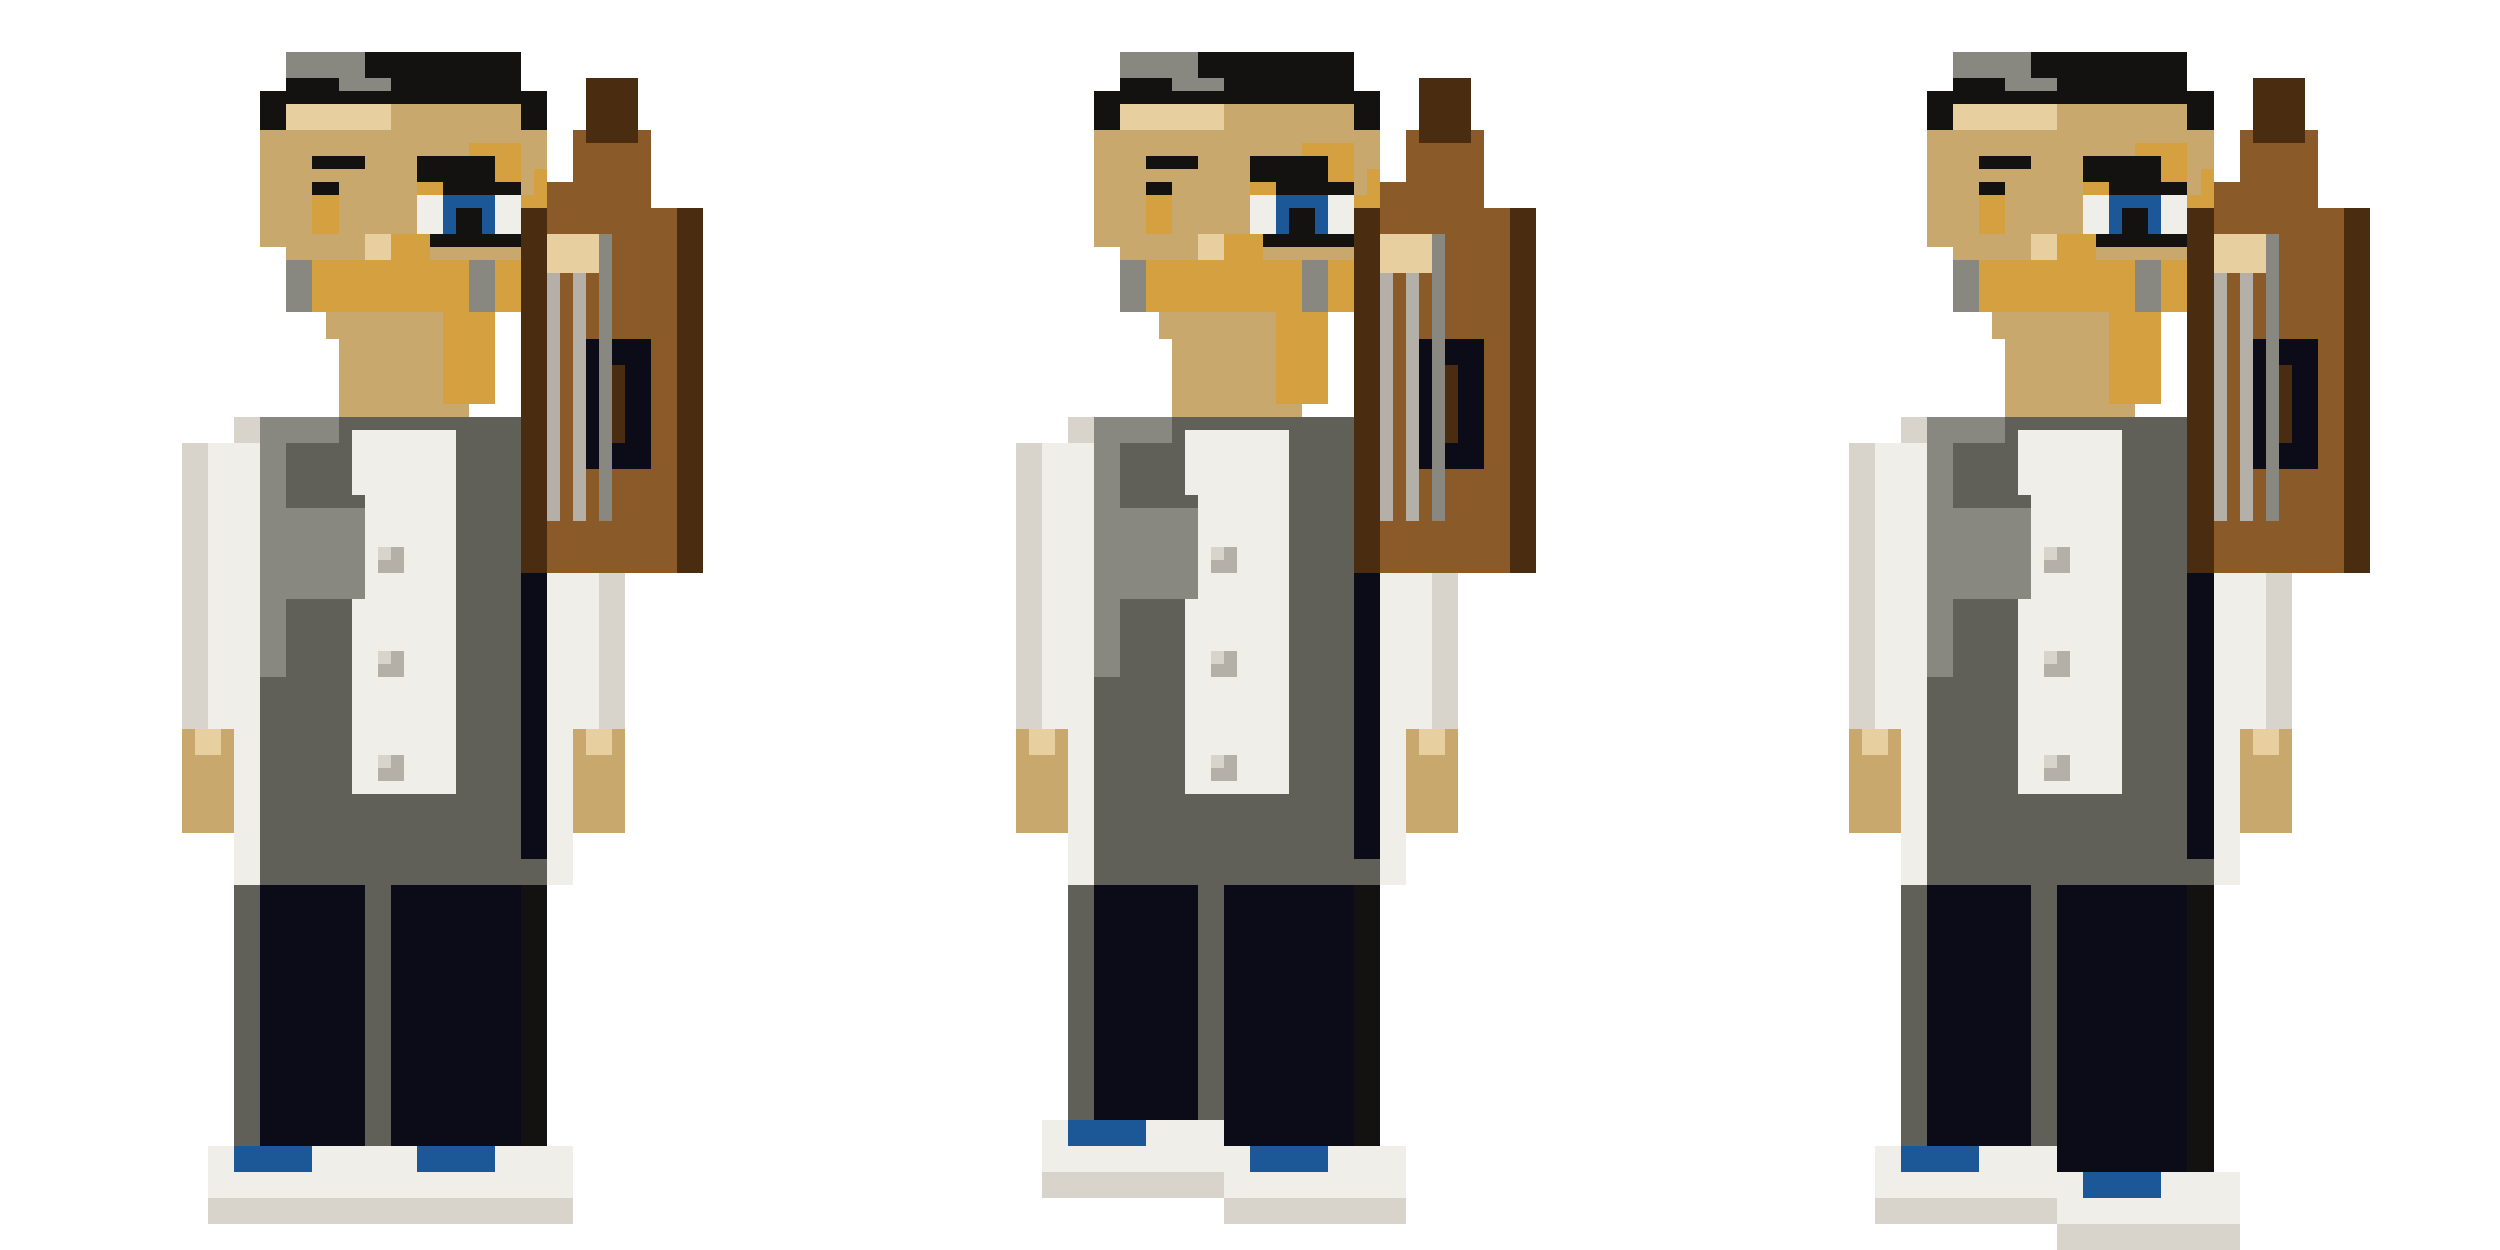
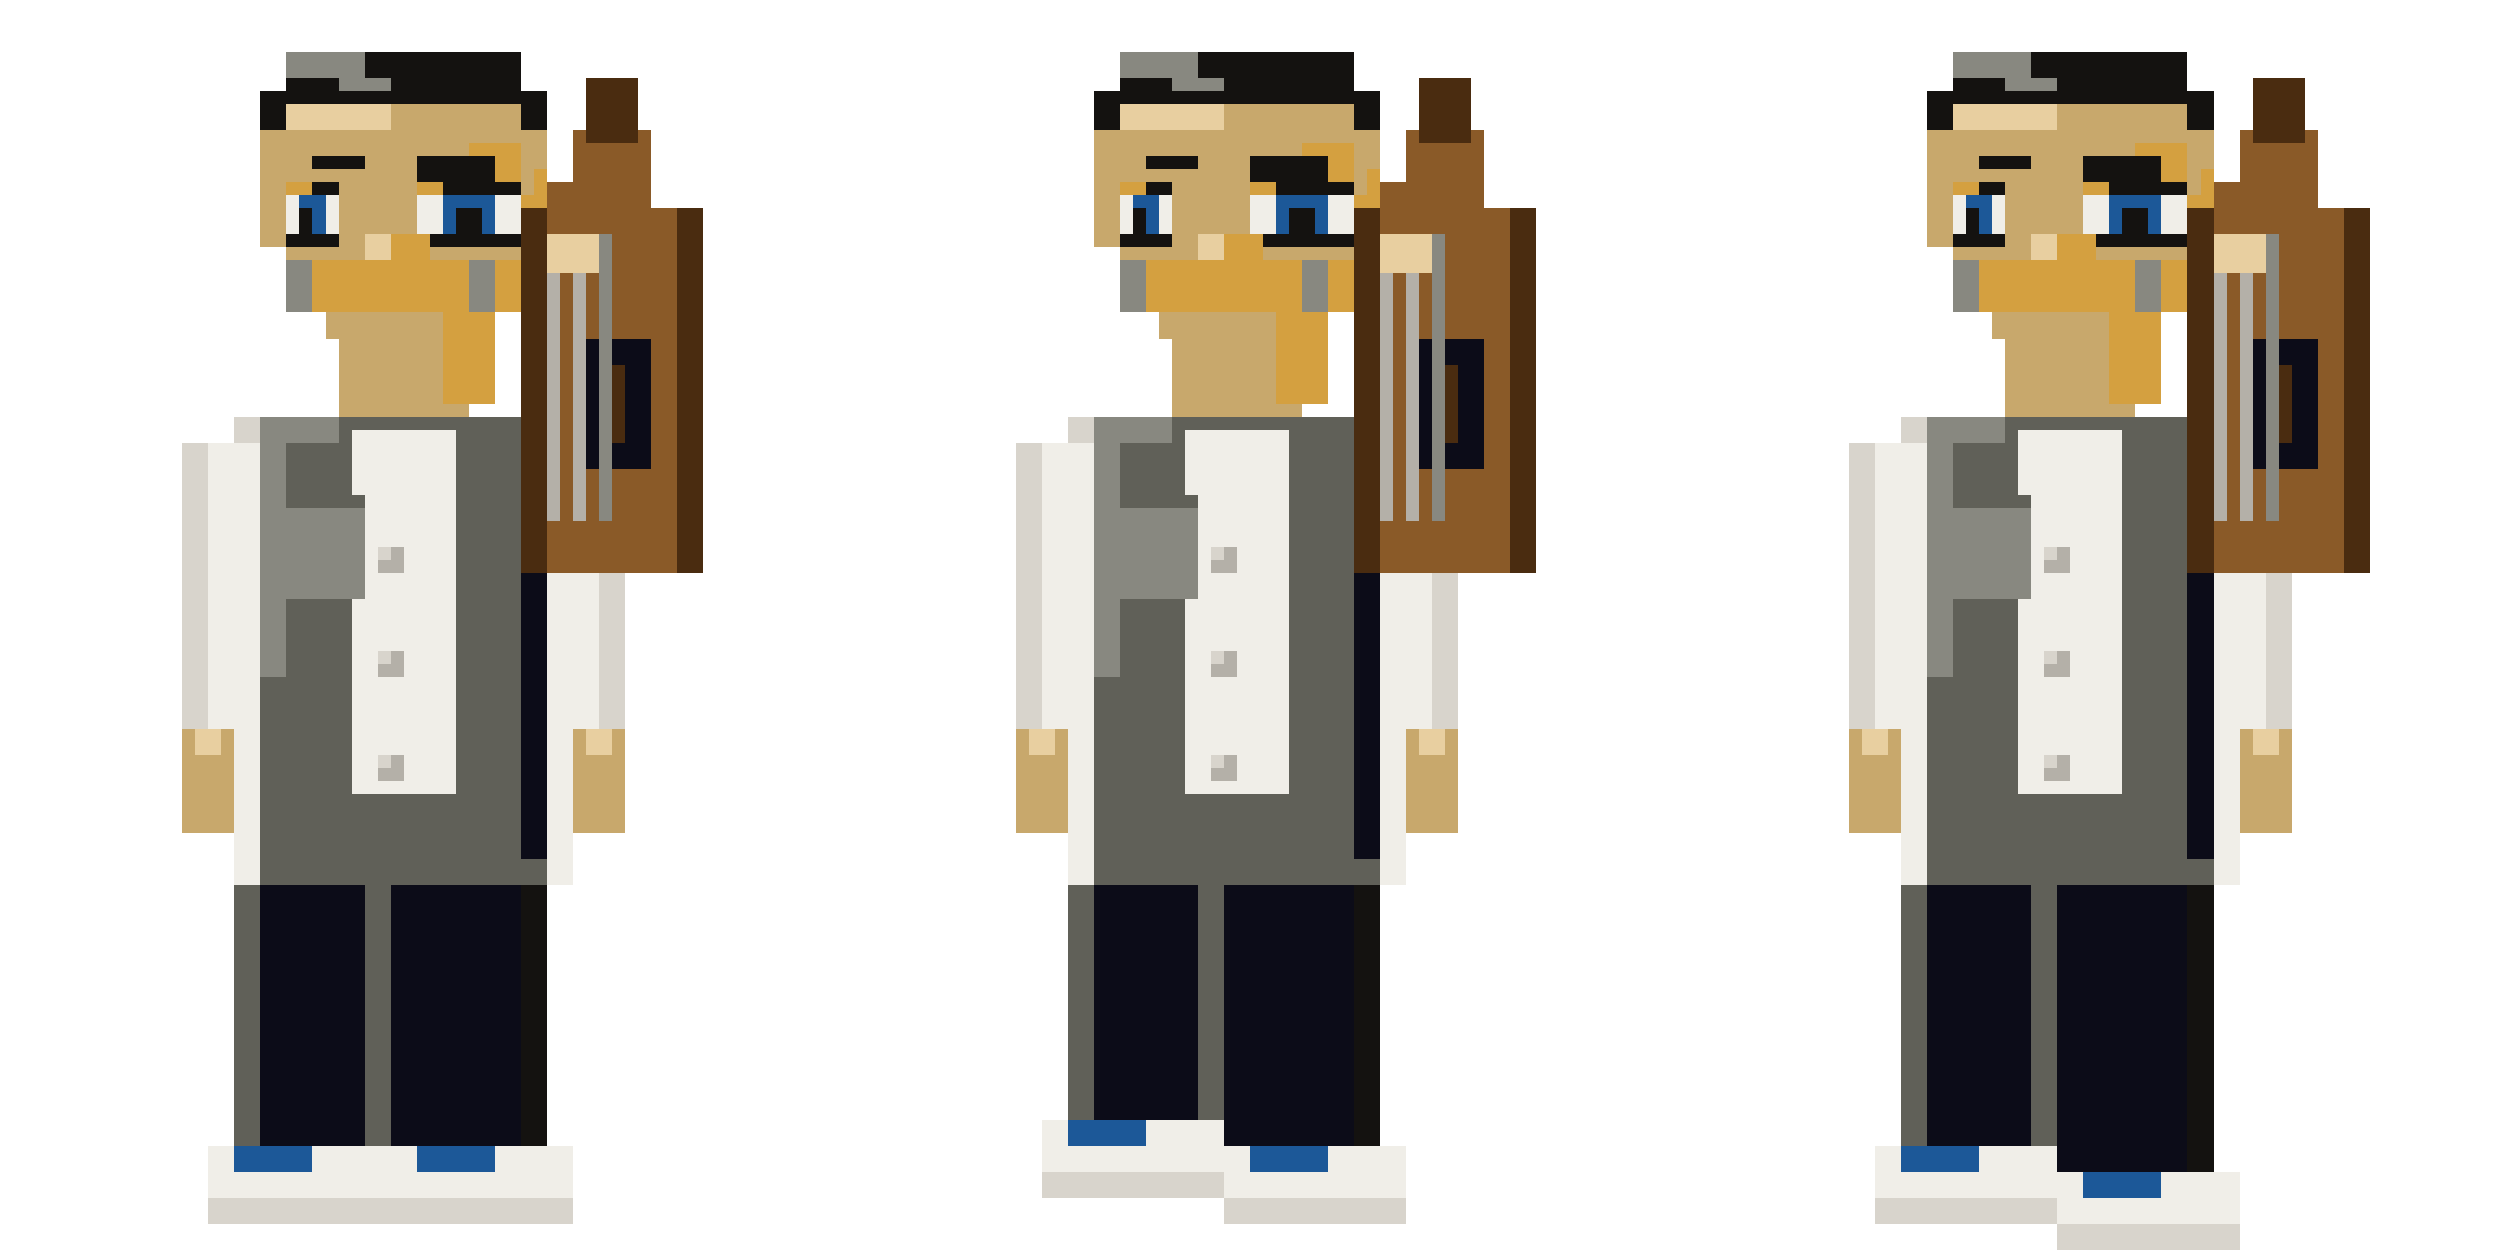
<svg xmlns="http://www.w3.org/2000/svg" viewBox="0 0 768 384" width="768" height="384" shape-rendering="crispEdges">
  <rect x="88" y="16" width="72" height="12" fill="#141210" />
  <rect x="80" y="28" width="88" height="32" fill="#141210" />
  <rect x="80" y="28" width="16" height="48" fill="#141210" />
  <rect x="152" y="28" width="16" height="48" fill="#141210" />
  <rect x="88" y="16" width="24" height="8" fill="#888880" />
  <rect x="104" y="24" width="16" height="4" fill="#888880" />
  <rect x="88" y="32" width="72" height="56" fill="#C8A86C" />
  <rect x="80" y="40" width="8" height="32" fill="#C8A86C" />
  <rect x="160" y="40" width="8" height="32" fill="#C8A86C" />
  <rect x="88" y="32" width="32" height="8" fill="#E8CFA0" />
  <rect x="144" y="44" width="16" height="32" fill="#D4A040" />
  <rect x="88" y="84" width="72" height="8" fill="#D4A040" />
  <rect x="96" y="48" width="16" height="4" fill="#141210" />
  <rect x="128" y="48" width="24" height="8" fill="#141210" />
  <rect x="128" y="56" width="32" height="4" fill="#141210" />
  <rect x="128" y="60" width="32" height="16" fill="#F0EEE8" />
  <rect x="136" y="60" width="16" height="16" fill="#1C5898" />
  <rect x="140" y="64" width="8" height="8" fill="#141210" />
  <rect x="128" y="72" width="32" height="4" fill="#141210" />
  <rect x="128" y="56" width="8" height="4" fill="#D4A040" />
-   <rect x="96" y="56" width="8" height="4" fill="#141210" />
-   <rect x="96" y="60" width="8" height="12" fill="#D4A040" />
+   <rect x="88" y="56" width="16" height="4" fill="#141210" />
+   <rect x="88" y="60" width="16" height="12" fill="#F0EEE8" />
+   <rect x="92" y="60" width="8" height="12" fill="#1C5898" />
+   <rect x="92" y="64" width="4" height="8" fill="#141210" />
+   <rect x="88" y="72" width="16" height="4" fill="#141210" />
+   <rect x="88" y="56" width="8" height="4" fill="#D4A040" />
  <rect x="116" y="72" width="16" height="16" fill="#D4A040" />
  <rect x="112" y="80" width="24" height="8" fill="#D4A040" />
  <rect x="112" y="72" width="8" height="8" fill="#E8CFA0" />
  <rect x="100" y="88" width="32" height="8" fill="#C8A86C" />
  <rect x="104" y="88" width="24" height="4" fill="#D4A040" />
  <rect x="100" y="96" width="32" height="8" fill="#C8A86C" />
  <rect x="104" y="96" width="16" height="4" fill="#E8CFA0" />
  <rect x="80" y="52" width="8" height="24" fill="#C8A86C" />
  <rect x="160" y="52" width="8" height="24" fill="#C8A86C" />
  <rect x="160" y="60" width="8" height="12" fill="#D4A040" />
  <rect x="164" y="52" width="4" height="16" fill="#D4A040" />
  <rect x="104" y="88" width="40" height="40" fill="#C8A86C" />
  <rect x="136" y="88" width="16" height="36" fill="#D4A040" />
  <rect x="88" y="80" width="72" height="16" fill="#D4A040" />
  <rect x="88" y="80" width="8" height="16" fill="#888880" />
  <rect x="144" y="80" width="8" height="16" fill="#888880" />
  <rect x="72" y="128" width="104" height="144" fill="#F0EEE8" />
  <rect x="64" y="136" width="16" height="104" fill="#F0EEE8" />
  <rect x="56" y="136" width="8" height="104" fill="#D8D4CC" />
  <rect x="168" y="136" width="16" height="104" fill="#F0EEE8" />
  <rect x="184" y="136" width="8" height="104" fill="#D8D4CC" />
  <rect x="72" y="128" width="32" height="8" fill="#D8D4CC" />
  <rect x="104" y="128" width="16" height="16" fill="#D8D4CC" />
  <rect x="80" y="128" width="88" height="144" fill="#606058" />
  <rect x="80" y="128" width="24" height="8" fill="#888880" />
  <rect x="80" y="136" width="8" height="72" fill="#888880" />
  <rect x="160" y="136" width="8" height="128" fill="#0C0C18" />
  <rect x="108" y="132" width="32" height="112" fill="#F0EEE8" />
  <rect x="88" y="152" width="24" height="32" fill="#888880" />
  <rect x="88" y="152" width="24" height="4" fill="#606058" />
  <rect x="116" y="168" width="8" height="8" fill="#B4B0A8" />
  <rect x="116" y="168" width="4" height="4" fill="#D8D4CC" />
  <rect x="116" y="200" width="8" height="8" fill="#B4B0A8" />
  <rect x="116" y="200" width="4" height="4" fill="#D8D4CC" />
  <rect x="116" y="232" width="8" height="8" fill="#B4B0A8" />
  <rect x="116" y="232" width="4" height="4" fill="#D8D4CC" />
  <rect x="160" y="64" width="56" height="112" fill="#8A5A28" />
  <rect x="160" y="64" width="8" height="112" fill="#4A2C10" />
  <rect x="208" y="64" width="8" height="112" fill="#4A2C10" />
  <rect x="168" y="56" width="32" height="16" fill="#8A5A28" />
  <rect x="176" y="40" width="24" height="24" fill="#8A5A28" />
  <rect x="180" y="24" width="16" height="20" fill="#4A2C10" />
  <rect x="176" y="104" width="24" height="40" fill="#0C0C18" />
  <rect x="184" y="112" width="8" height="24" fill="#4A2C10" />
  <rect x="168" y="72" width="4" height="88" fill="#B4B0A8" />
  <rect x="176" y="72" width="4" height="88" fill="#B4B0A8" />
  <rect x="184" y="72" width="4" height="88" fill="#888880" />
  <rect x="168" y="72" width="16" height="12" fill="#E8CFA0" />
  <rect x="56" y="224" width="16" height="32" fill="#C8A86C" />
  <rect x="60" y="224" width="8" height="8" fill="#E8CFA0" />
  <rect x="176" y="224" width="16" height="32" fill="#C8A86C" />
  <rect x="180" y="224" width="8" height="8" fill="#E8CFA0" />
  <rect x="72" y="272" width="48" height="88" fill="#0C0C18" />
  <rect x="72" y="272" width="8" height="88" fill="#606058" />
  <rect x="112" y="272" width="8" height="88" fill="#606058" />
  <rect x="120" y="272" width="48" height="88" fill="#0C0C18" />
  <rect x="160" y="272" width="8" height="88" fill="#141210" />
  <rect x="64" y="352" width="56" height="24" fill="#F0EEE8" />
  <rect x="72" y="352" width="24" height="8" fill="#1C5898" />
  <rect x="64" y="368" width="56" height="8" fill="#D8D4CC" />
  <rect x="120" y="352" width="56" height="24" fill="#F0EEE8" />
  <rect x="128" y="352" width="24" height="8" fill="#1C5898" />
  <rect x="120" y="368" width="56" height="8" fill="#D8D4CC" />
  <rect x="344" y="16" width="72" height="12" fill="#141210" />
  <rect x="336" y="28" width="88" height="32" fill="#141210" />
  <rect x="336" y="28" width="16" height="48" fill="#141210" />
  <rect x="408" y="28" width="16" height="48" fill="#141210" />
  <rect x="344" y="16" width="24" height="8" fill="#888880" />
  <rect x="360" y="24" width="16" height="4" fill="#888880" />
  <rect x="344" y="32" width="72" height="56" fill="#C8A86C" />
  <rect x="336" y="40" width="8" height="32" fill="#C8A86C" />
  <rect x="416" y="40" width="8" height="32" fill="#C8A86C" />
  <rect x="344" y="32" width="32" height="8" fill="#E8CFA0" />
  <rect x="400" y="44" width="16" height="32" fill="#D4A040" />
  <rect x="344" y="84" width="72" height="8" fill="#D4A040" />
  <rect x="352" y="48" width="16" height="4" fill="#141210" />
  <rect x="384" y="48" width="24" height="8" fill="#141210" />
  <rect x="384" y="56" width="32" height="4" fill="#141210" />
  <rect x="384" y="60" width="32" height="16" fill="#F0EEE8" />
  <rect x="392" y="60" width="16" height="16" fill="#1C5898" />
  <rect x="396" y="64" width="8" height="8" fill="#141210" />
  <rect x="384" y="72" width="32" height="4" fill="#141210" />
  <rect x="384" y="56" width="8" height="4" fill="#D4A040" />
-   <rect x="352" y="56" width="8" height="4" fill="#141210" />
-   <rect x="352" y="60" width="8" height="12" fill="#D4A040" />
+   <rect x="344" y="56" width="16" height="4" fill="#141210" />
+   <rect x="344" y="60" width="16" height="12" fill="#F0EEE8" />
+   <rect x="348" y="60" width="8" height="12" fill="#1C5898" />
+   <rect x="348" y="64" width="4" height="8" fill="#141210" />
+   <rect x="344" y="72" width="16" height="4" fill="#141210" />
+   <rect x="344" y="56" width="8" height="4" fill="#D4A040" />
  <rect x="372" y="72" width="16" height="16" fill="#D4A040" />
  <rect x="368" y="80" width="24" height="8" fill="#D4A040" />
  <rect x="368" y="72" width="8" height="8" fill="#E8CFA0" />
  <rect x="356" y="88" width="32" height="8" fill="#C8A86C" />
  <rect x="360" y="88" width="24" height="4" fill="#D4A040" />
  <rect x="356" y="96" width="32" height="8" fill="#C8A86C" />
  <rect x="360" y="96" width="16" height="4" fill="#E8CFA0" />
  <rect x="336" y="52" width="8" height="24" fill="#C8A86C" />
  <rect x="416" y="52" width="8" height="24" fill="#C8A86C" />
  <rect x="416" y="60" width="8" height="12" fill="#D4A040" />
  <rect x="420" y="52" width="4" height="16" fill="#D4A040" />
  <rect x="360" y="88" width="40" height="40" fill="#C8A86C" />
  <rect x="392" y="88" width="16" height="36" fill="#D4A040" />
  <rect x="344" y="80" width="72" height="16" fill="#D4A040" />
  <rect x="344" y="80" width="8" height="16" fill="#888880" />
  <rect x="400" y="80" width="8" height="16" fill="#888880" />
  <rect x="328" y="128" width="104" height="144" fill="#F0EEE8" />
  <rect x="320" y="136" width="16" height="104" fill="#F0EEE8" />
  <rect x="312" y="136" width="8" height="104" fill="#D8D4CC" />
  <rect x="424" y="136" width="16" height="104" fill="#F0EEE8" />
  <rect x="440" y="136" width="8" height="104" fill="#D8D4CC" />
  <rect x="328" y="128" width="32" height="8" fill="#D8D4CC" />
  <rect x="360" y="128" width="16" height="16" fill="#D8D4CC" />
  <rect x="336" y="128" width="88" height="144" fill="#606058" />
  <rect x="336" y="128" width="24" height="8" fill="#888880" />
  <rect x="336" y="136" width="8" height="72" fill="#888880" />
  <rect x="416" y="136" width="8" height="128" fill="#0C0C18" />
  <rect x="364" y="132" width="32" height="112" fill="#F0EEE8" />
  <rect x="344" y="152" width="24" height="32" fill="#888880" />
  <rect x="344" y="152" width="24" height="4" fill="#606058" />
  <rect x="372" y="168" width="8" height="8" fill="#B4B0A8" />
  <rect x="372" y="168" width="4" height="4" fill="#D8D4CC" />
  <rect x="372" y="200" width="8" height="8" fill="#B4B0A8" />
  <rect x="372" y="200" width="4" height="4" fill="#D8D4CC" />
  <rect x="372" y="232" width="8" height="8" fill="#B4B0A8" />
  <rect x="372" y="232" width="4" height="4" fill="#D8D4CC" />
  <rect x="416" y="64" width="56" height="112" fill="#8A5A28" />
  <rect x="416" y="64" width="8" height="112" fill="#4A2C10" />
  <rect x="464" y="64" width="8" height="112" fill="#4A2C10" />
  <rect x="424" y="56" width="32" height="16" fill="#8A5A28" />
  <rect x="432" y="40" width="24" height="24" fill="#8A5A28" />
  <rect x="436" y="24" width="16" height="20" fill="#4A2C10" />
  <rect x="432" y="104" width="24" height="40" fill="#0C0C18" />
  <rect x="440" y="112" width="8" height="24" fill="#4A2C10" />
  <rect x="424" y="72" width="4" height="88" fill="#B4B0A8" />
  <rect x="432" y="72" width="4" height="88" fill="#B4B0A8" />
  <rect x="440" y="72" width="4" height="88" fill="#888880" />
  <rect x="424" y="72" width="16" height="12" fill="#E8CFA0" />
  <rect x="312" y="224" width="16" height="32" fill="#C8A86C" />
  <rect x="316" y="224" width="8" height="8" fill="#E8CFA0" />
  <rect x="432" y="224" width="16" height="32" fill="#C8A86C" />
  <rect x="436" y="224" width="8" height="8" fill="#E8CFA0" />
  <rect x="328" y="272" width="48" height="88" fill="#0C0C18" />
  <rect x="328" y="272" width="8" height="88" fill="#606058" />
  <rect x="368" y="272" width="8" height="88" fill="#606058" />
  <rect x="376" y="272" width="48" height="88" fill="#0C0C18" />
  <rect x="416" y="272" width="8" height="88" fill="#141210" />
  <rect x="320" y="344" width="56" height="24" fill="#F0EEE8" />
  <rect x="328" y="344" width="24" height="8" fill="#1C5898" />
  <rect x="320" y="360" width="56" height="8" fill="#D8D4CC" />
  <rect x="376" y="352" width="56" height="24" fill="#F0EEE8" />
  <rect x="384" y="352" width="24" height="8" fill="#1C5898" />
  <rect x="376" y="368" width="56" height="8" fill="#D8D4CC" />
  <rect x="600" y="16" width="72" height="12" fill="#141210" />
  <rect x="592" y="28" width="88" height="32" fill="#141210" />
  <rect x="592" y="28" width="16" height="48" fill="#141210" />
  <rect x="664" y="28" width="16" height="48" fill="#141210" />
  <rect x="600" y="16" width="24" height="8" fill="#888880" />
  <rect x="616" y="24" width="16" height="4" fill="#888880" />
  <rect x="600" y="32" width="72" height="56" fill="#C8A86C" />
  <rect x="592" y="40" width="8" height="32" fill="#C8A86C" />
  <rect x="672" y="40" width="8" height="32" fill="#C8A86C" />
  <rect x="600" y="32" width="32" height="8" fill="#E8CFA0" />
  <rect x="656" y="44" width="16" height="32" fill="#D4A040" />
  <rect x="600" y="84" width="72" height="8" fill="#D4A040" />
  <rect x="608" y="48" width="16" height="4" fill="#141210" />
  <rect x="640" y="48" width="24" height="8" fill="#141210" />
  <rect x="640" y="56" width="32" height="4" fill="#141210" />
  <rect x="640" y="60" width="32" height="16" fill="#F0EEE8" />
  <rect x="648" y="60" width="16" height="16" fill="#1C5898" />
  <rect x="652" y="64" width="8" height="8" fill="#141210" />
  <rect x="640" y="72" width="32" height="4" fill="#141210" />
  <rect x="640" y="56" width="8" height="4" fill="#D4A040" />
-   <rect x="608" y="56" width="8" height="4" fill="#141210" />
-   <rect x="608" y="60" width="8" height="12" fill="#D4A040" />
+   <rect x="600" y="56" width="16" height="4" fill="#141210" />
+   <rect x="600" y="60" width="16" height="12" fill="#F0EEE8" />
+   <rect x="604" y="60" width="8" height="12" fill="#1C5898" />
+   <rect x="604" y="64" width="4" height="8" fill="#141210" />
+   <rect x="600" y="72" width="16" height="4" fill="#141210" />
+   <rect x="600" y="56" width="8" height="4" fill="#D4A040" />
  <rect x="628" y="72" width="16" height="16" fill="#D4A040" />
  <rect x="624" y="80" width="24" height="8" fill="#D4A040" />
  <rect x="624" y="72" width="8" height="8" fill="#E8CFA0" />
  <rect x="612" y="88" width="32" height="8" fill="#C8A86C" />
  <rect x="616" y="88" width="24" height="4" fill="#D4A040" />
  <rect x="612" y="96" width="32" height="8" fill="#C8A86C" />
  <rect x="616" y="96" width="16" height="4" fill="#E8CFA0" />
  <rect x="592" y="52" width="8" height="24" fill="#C8A86C" />
  <rect x="672" y="52" width="8" height="24" fill="#C8A86C" />
  <rect x="672" y="60" width="8" height="12" fill="#D4A040" />
  <rect x="676" y="52" width="4" height="16" fill="#D4A040" />
  <rect x="616" y="88" width="40" height="40" fill="#C8A86C" />
  <rect x="648" y="88" width="16" height="36" fill="#D4A040" />
  <rect x="600" y="80" width="72" height="16" fill="#D4A040" />
  <rect x="600" y="80" width="8" height="16" fill="#888880" />
  <rect x="656" y="80" width="8" height="16" fill="#888880" />
  <rect x="584" y="128" width="104" height="144" fill="#F0EEE8" />
  <rect x="576" y="136" width="16" height="104" fill="#F0EEE8" />
  <rect x="568" y="136" width="8" height="104" fill="#D8D4CC" />
  <rect x="680" y="136" width="16" height="104" fill="#F0EEE8" />
  <rect x="696" y="136" width="8" height="104" fill="#D8D4CC" />
  <rect x="584" y="128" width="32" height="8" fill="#D8D4CC" />
  <rect x="616" y="128" width="16" height="16" fill="#D8D4CC" />
  <rect x="592" y="128" width="88" height="144" fill="#606058" />
  <rect x="592" y="128" width="24" height="8" fill="#888880" />
  <rect x="592" y="136" width="8" height="72" fill="#888880" />
  <rect x="672" y="136" width="8" height="128" fill="#0C0C18" />
  <rect x="620" y="132" width="32" height="112" fill="#F0EEE8" />
  <rect x="600" y="152" width="24" height="32" fill="#888880" />
  <rect x="600" y="152" width="24" height="4" fill="#606058" />
  <rect x="628" y="168" width="8" height="8" fill="#B4B0A8" />
  <rect x="628" y="168" width="4" height="4" fill="#D8D4CC" />
  <rect x="628" y="200" width="8" height="8" fill="#B4B0A8" />
  <rect x="628" y="200" width="4" height="4" fill="#D8D4CC" />
  <rect x="628" y="232" width="8" height="8" fill="#B4B0A8" />
  <rect x="628" y="232" width="4" height="4" fill="#D8D4CC" />
  <rect x="672" y="64" width="56" height="112" fill="#8A5A28" />
  <rect x="672" y="64" width="8" height="112" fill="#4A2C10" />
  <rect x="720" y="64" width="8" height="112" fill="#4A2C10" />
  <rect x="680" y="56" width="32" height="16" fill="#8A5A28" />
  <rect x="688" y="40" width="24" height="24" fill="#8A5A28" />
  <rect x="692" y="24" width="16" height="20" fill="#4A2C10" />
  <rect x="688" y="104" width="24" height="40" fill="#0C0C18" />
  <rect x="696" y="112" width="8" height="24" fill="#4A2C10" />
  <rect x="680" y="72" width="4" height="88" fill="#B4B0A8" />
  <rect x="688" y="72" width="4" height="88" fill="#B4B0A8" />
  <rect x="696" y="72" width="4" height="88" fill="#888880" />
  <rect x="680" y="72" width="16" height="12" fill="#E8CFA0" />
  <rect x="568" y="224" width="16" height="32" fill="#C8A86C" />
  <rect x="572" y="224" width="8" height="8" fill="#E8CFA0" />
  <rect x="688" y="224" width="16" height="32" fill="#C8A86C" />
  <rect x="692" y="224" width="8" height="8" fill="#E8CFA0" />
  <rect x="584" y="272" width="48" height="88" fill="#0C0C18" />
  <rect x="584" y="272" width="8" height="88" fill="#606058" />
  <rect x="624" y="272" width="8" height="88" fill="#606058" />
  <rect x="632" y="272" width="48" height="88" fill="#0C0C18" />
  <rect x="672" y="272" width="8" height="88" fill="#141210" />
  <rect x="576" y="352" width="56" height="24" fill="#F0EEE8" />
  <rect x="584" y="352" width="24" height="8" fill="#1C5898" />
  <rect x="576" y="368" width="56" height="8" fill="#D8D4CC" />
  <rect x="632" y="360" width="56" height="24" fill="#F0EEE8" />
  <rect x="640" y="360" width="24" height="8" fill="#1C5898" />
  <rect x="632" y="376" width="56" height="8" fill="#D8D4CC" />
</svg>
